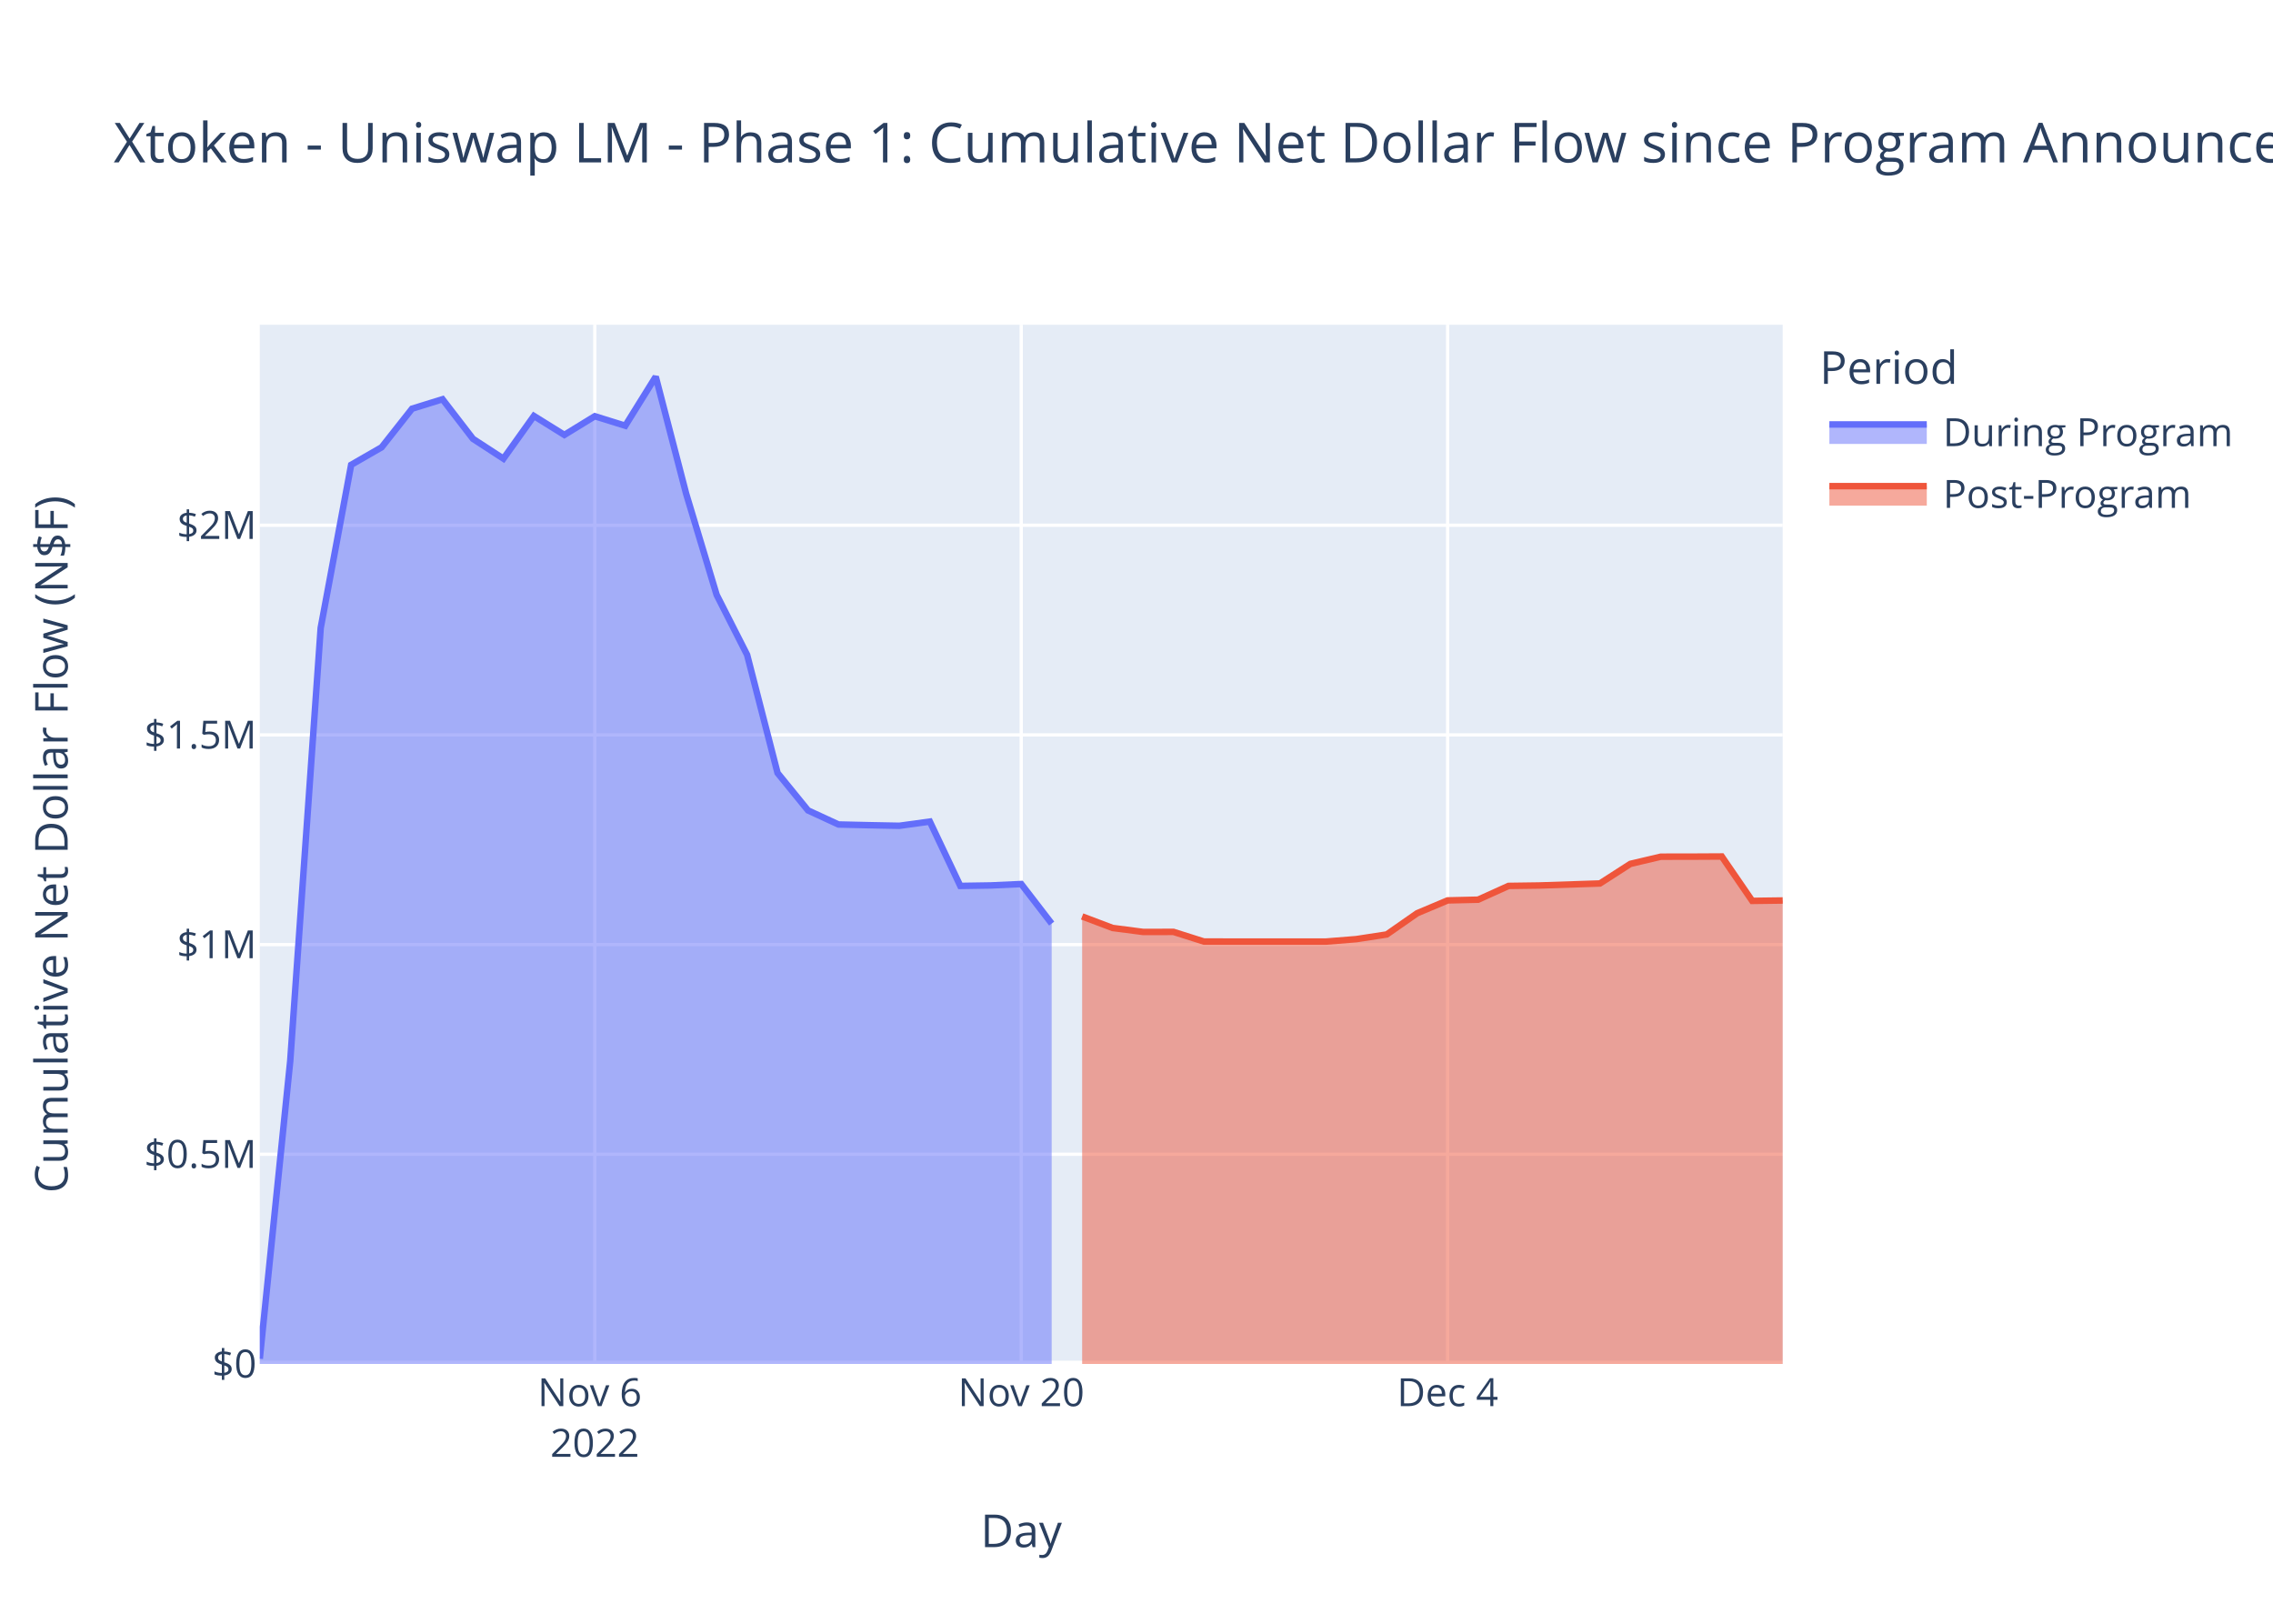
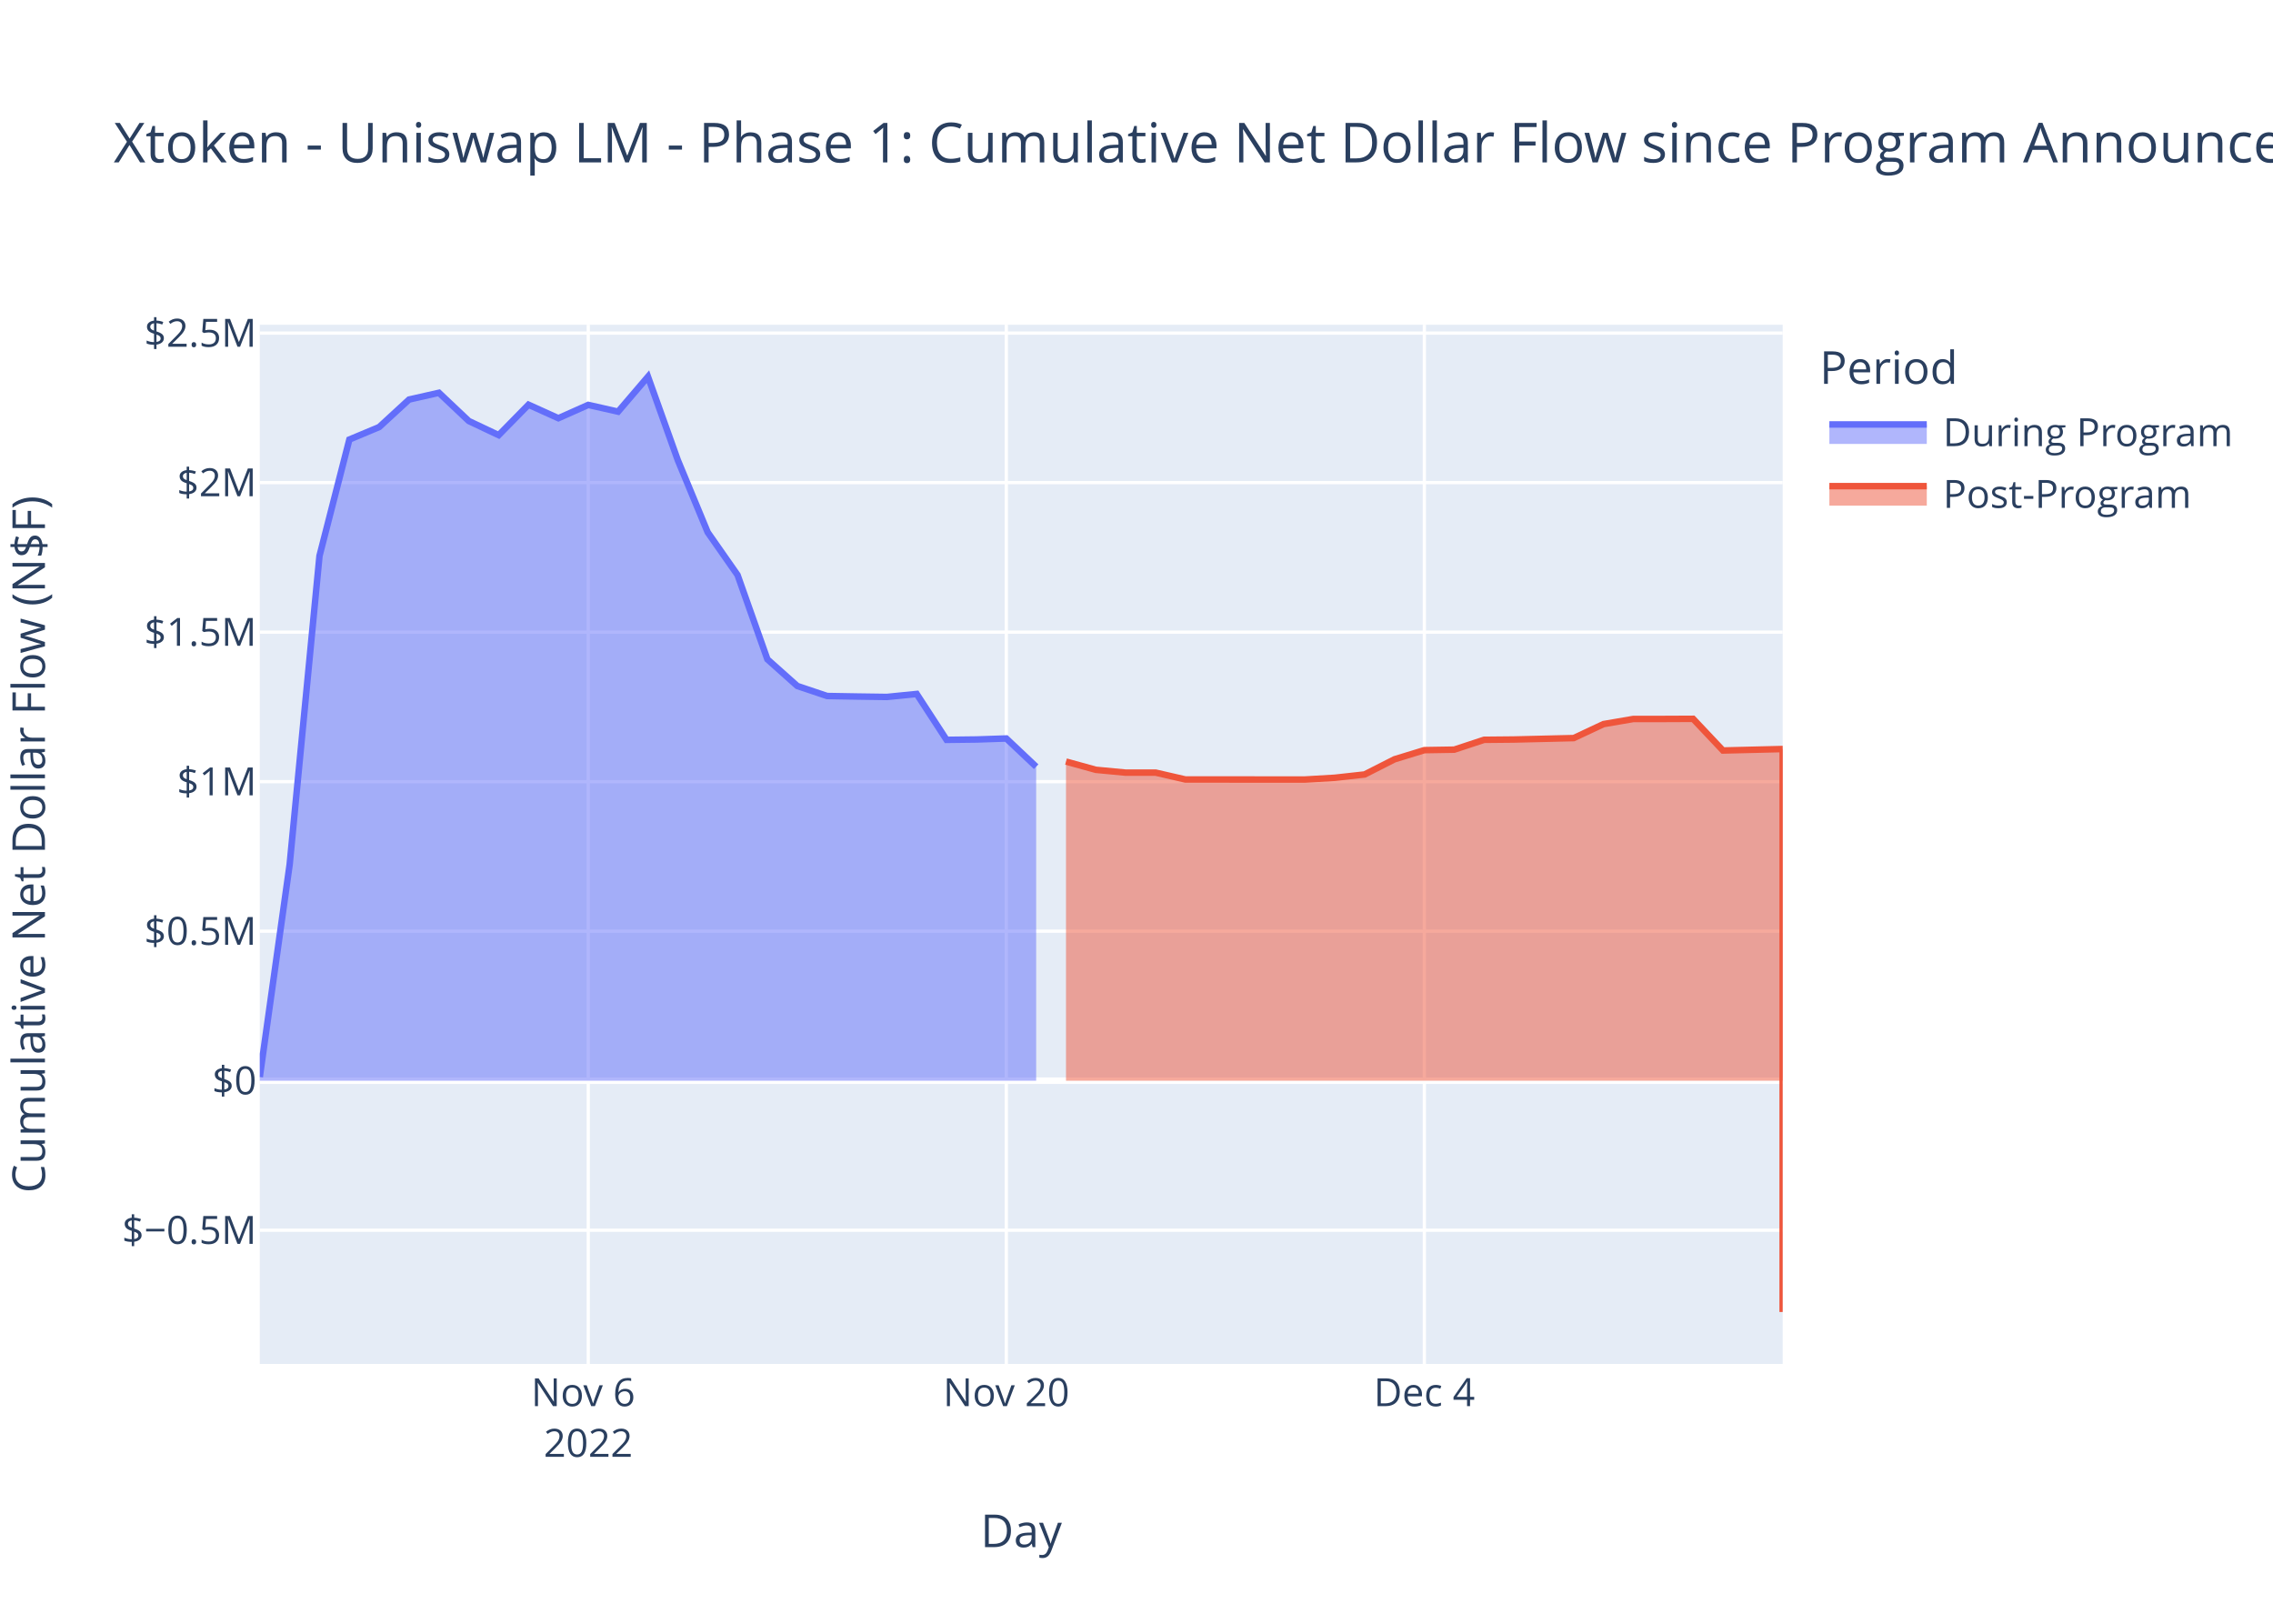
<svg xmlns="http://www.w3.org/2000/svg" class="main-svg" width="700" height="500" style="" viewBox="0 0 700 500">
  <rect x="0" y="0" width="700" height="500" style="fill: rgb(255, 255, 255); fill-opacity: 1;" />
-   <defs id="defs-e76029">
+   <defs id="defs-139160">
    <g class="clips">
-       <clipPath id="clipe76029xyplot" class="plotclip">
+       <clipPath id="clip139160xyplot" class="plotclip">
        <rect width="469" height="320" />
      </clipPath>
-       <clipPath class="axesclip" id="clipe76029x">
+       <clipPath class="axesclip" id="clip139160x">
        <rect x="80" y="0" width="469" height="500" />
      </clipPath>
-       <clipPath class="axesclip" id="clipe76029y">
+       <clipPath class="axesclip" id="clip139160y">
        <rect x="0" y="100" width="700" height="320" />
      </clipPath>
-       <clipPath class="axesclip" id="clipe76029xy">
+       <clipPath class="axesclip" id="clip139160xy">
        <rect x="80" y="100" width="469" height="320" />
      </clipPath>
    </g>
    <g class="gradients" />
    <g class="patterns" />
  </defs>
  <g class="bglayer">
    <rect class="bg" x="80" y="100" width="469" height="320" style="fill: rgb(229, 236, 246); fill-opacity: 1; stroke-width: 0;" />
  </g>
  <g class="layer-below">
    <g class="imagelayer" />
    <g class="shapelayer" />
  </g>
  <g class="cartesianlayer">
    <g class="subplot xy">
      <g class="layer-subplot">
        <g class="shapelayer" />
        <g class="imagelayer" />
      </g>
      <g class="minor-gridlayer">
        <g class="x" />
        <g class="y" />
      </g>
      <g class="gridlayer">
        <g class="x">
-           <path class="xgrid crisp" transform="translate(183.18,0)" d="M0,100v320" style="stroke: rgb(255, 255, 255); stroke-opacity: 1; stroke-width: 1px;" />
-           <path class="xgrid crisp" transform="translate(314.5,0)" d="M0,100v320" style="stroke: rgb(255, 255, 255); stroke-opacity: 1; stroke-width: 1px;" />
-           <path class="xgrid crisp" transform="translate(445.82,0)" d="M0,100v320" style="stroke: rgb(255, 255, 255); stroke-opacity: 1; stroke-width: 1px;" />
+           <path class="xgrid crisp" transform="translate(181.16,0)" d="M0,100v320" style="stroke: rgb(255, 255, 255); stroke-opacity: 1; stroke-width: 1px;" />
+           <path class="xgrid crisp" transform="translate(309.9,0)" d="M0,100v320" style="stroke: rgb(255, 255, 255); stroke-opacity: 1; stroke-width: 1px;" />
+           <path class="xgrid crisp" transform="translate(438.65,0)" d="M0,100v320" style="stroke: rgb(255, 255, 255); stroke-opacity: 1; stroke-width: 1px;" />
        </g>
        <g class="y">
-           <path class="ygrid crisp" transform="translate(0,355.43)" d="M80,0h469" style="stroke: rgb(255, 255, 255); stroke-opacity: 1; stroke-width: 1px;" />
-           <path class="ygrid crisp" transform="translate(0,290.87)" d="M80,0h469" style="stroke: rgb(255, 255, 255); stroke-opacity: 1; stroke-width: 1px;" />
-           <path class="ygrid crisp" transform="translate(0,226.3)" d="M80,0h469" style="stroke: rgb(255, 255, 255); stroke-opacity: 1; stroke-width: 1px;" />
-           <path class="ygrid crisp" transform="translate(0,161.74)" d="M80,0h469" style="stroke: rgb(255, 255, 255); stroke-opacity: 1; stroke-width: 1px;" />
+           <path class="ygrid crisp" transform="translate(0,378.82)" d="M80,0h469" style="stroke: rgb(255, 255, 255); stroke-opacity: 1; stroke-width: 1px;" />
+           <path class="ygrid crisp" transform="translate(0,286.74)" d="M80,0h469" style="stroke: rgb(255, 255, 255); stroke-opacity: 1; stroke-width: 1px;" />
+           <path class="ygrid crisp" transform="translate(0,240.7)" d="M80,0h469" style="stroke: rgb(255, 255, 255); stroke-opacity: 1; stroke-width: 1px;" />
+           <path class="ygrid crisp" transform="translate(0,194.66)" d="M80,0h469" style="stroke: rgb(255, 255, 255); stroke-opacity: 1; stroke-width: 1px;" />
+           <path class="ygrid crisp" transform="translate(0,148.61)" d="M80,0h469" style="stroke: rgb(255, 255, 255); stroke-opacity: 1; stroke-width: 1px;" />
+           <path class="ygrid crisp" transform="translate(0,102.57)" d="M80,0h469" style="stroke: rgb(255, 255, 255); stroke-opacity: 1; stroke-width: 1px;" />
        </g>
      </g>
      <g class="zerolinelayer">
-         <path class="yzl zl crisp" transform="translate(0,420)" d="M80,0h469" style="stroke: rgb(255, 255, 255); stroke-opacity: 1; stroke-width: 2px;" />
+         <path class="yzl zl crisp" transform="translate(0,332.78)" d="M80,0h469" style="stroke: rgb(255, 255, 255); stroke-opacity: 1; stroke-width: 2px;" />
      </g>
      <path class="xlines-below" />
      <path class="ylines-below" />
      <g class="overlines-below" />
      <g class="xaxislayer-below" />
      <g class="yaxislayer-below" />
      <g class="overaxes-below" />
-       <g class="plot" transform="translate(80,100)" clip-path="url(#clipe76029xyplot)">
+       <g class="plot" transform="translate(80,100)" clip-path="url(#clip139160xyplot)">
        <g class="scatterlayer mlayer">
-           <g class="trace scatter tracef0138d" style="stroke-miterlimit: 2;">
+           <g class="trace scatter trace7bb28a" style="stroke-miterlimit: 2;">
            <g class="fills">
              <g>
-                 <path class="js-fill" d="M243.88,320L0,320L0,318.39L9.38,226.69L18.76,93.38L28.14,43.14L37.52,37.74L46.9,25.85L56.28,22.94L65.66,35.13L75.04,41.23L84.42,28.09L93.8,33.92L103.18,28.17L112.56,31.09L121.94,16L131.32,52.07L140.7,83.17L150.08,101.63L159.46,138.03L168.84,149.55L178.22,153.88L187.6,154.1L196.98,154.28L206.36,152.99L215.74,172.8L225.12,172.65L234.5,172.22L243.88,184.4" style="fill: rgb(99, 110, 250); fill-opacity: 0.5; stroke-width: 0;" />
+                 <path class="js-fill" d="M239.1,232.78L0,232.78L0,231.63L9.2,166.24L18.39,71.18L27.59,35.35L36.78,31.5L45.98,23.03L55.18,20.95L64.37,29.64L73.57,33.99L82.76,24.62L91.96,28.78L101.16,24.68L110.35,26.76L119.55,16L128.75,41.72L137.94,63.9L147.14,77.06L156.33,103.02L165.53,111.23L174.73,114.32L183.92,114.48L193.12,114.61L202.31,113.69L211.51,127.82L220.71,127.71L229.9,127.4L239.1,136.09" style="fill: rgb(99, 110, 250); fill-opacity: 0.5; stroke-width: 0;" />
              </g>
            </g>
            <g class="errorbars" />
            <g class="lines">
-               <path class="js-line" d="M0,318.39L9.38,226.69L18.76,93.38L28.14,43.14L37.52,37.74L46.9,25.85L56.28,22.94L65.66,35.13L75.04,41.23L84.42,28.09L93.8,33.92L103.18,28.17L112.56,31.09L121.94,16L131.32,52.07L140.7,83.17L150.08,101.63L159.46,138.03L168.84,149.55L178.22,153.88L187.6,154.1L196.98,154.28L206.36,152.99L215.74,172.8L225.12,172.65L234.5,172.22L243.88,184.4" style="vector-effect: non-scaling-stroke; fill: none; stroke: rgb(99, 110, 250); stroke-opacity: 1; stroke-width: 2px; opacity: 1;" />
+               <path class="js-line" d="M0,231.63L9.2,166.24L18.39,71.18L27.59,35.35L36.78,31.5L45.98,23.03L55.18,20.95L64.37,29.64L73.57,33.99L82.76,24.62L91.96,28.78L101.16,24.68L110.35,26.76L119.55,16L128.75,41.72L137.94,63.9L147.14,77.06L156.33,103.02L165.53,111.23L174.73,114.32L183.92,114.48L193.12,114.61L202.31,113.69L211.51,127.82L220.71,127.71L229.9,127.4L239.1,136.09" style="vector-effect: non-scaling-stroke; fill: none; stroke: rgb(99, 110, 250); stroke-opacity: 1; stroke-width: 2px; opacity: 1;" />
            </g>
            <g class="points" />
            <g class="text" />
          </g>
-           <g class="trace scatter trace6d11bd" style="stroke-miterlimit: 2;">
+           <g class="trace scatter trace102b5d" style="stroke-miterlimit: 2;">
            <g class="fills">
              <g>
-                 <path class="js-fill" d="M469,320L253.26,320L253.26,182.2L262.64,185.75L272.02,186.97L281.4,186.96L290.78,189.93L328.3,189.94L337.68,189.19L347.06,187.75L356.44,181.21L365.82,177.26L375.2,177.04L384.58,172.8L393.96,172.67L412.72,172.05L422.1,166.01L431.48,163.8L440.86,163.79L450.24,163.74L459.62,177.41L469,177.29" style="fill: rgb(239, 85, 59); fill-opacity: 0.5; stroke-width: 0;" />
+                 <path class="js-fill" d="M469,232.78L248.29,232.78L248.29,134.51L257.49,137.05L266.69,137.92L275.88,137.91L285.08,140.03L321.86,140.04L331.06,139.5L340.25,138.48L349.45,133.81L358.65,130.99L367.84,130.84L377.04,127.81L386.24,127.72L404.63,127.28L413.82,122.97L423.02,121.39L432.22,121.39L441.41,121.35L450.61,131.1L469,130.65L469,304" style="fill: rgb(239, 85, 59); fill-opacity: 0.5; stroke-width: 0;" />
              </g>
            </g>
            <g class="errorbars" />
            <g class="lines">
-               <path class="js-line" d="M253.26,182.2L262.64,185.75L272.02,186.97L281.4,186.96L290.78,189.93L328.3,189.94L337.68,189.19L347.06,187.75L356.44,181.21L365.82,177.26L375.2,177.04L384.58,172.8L393.96,172.67L412.72,172.05L422.1,166.01L431.48,163.8L440.86,163.79L450.24,163.74L459.62,177.41L469,177.29" style="vector-effect: non-scaling-stroke; fill: none; stroke: rgb(239, 85, 59); stroke-opacity: 1; stroke-width: 2px; opacity: 1;" />
+               <path class="js-line" d="M248.29,134.51L257.49,137.05L266.69,137.92L275.88,137.91L285.08,140.03L321.86,140.04L331.06,139.5L340.25,138.48L349.45,133.81L358.65,130.99L367.84,130.84L377.04,127.81L386.24,127.72L404.63,127.28L413.82,122.97L423.02,121.39L432.22,121.39L441.41,121.35L450.61,131.1L469,130.65L469,304" style="vector-effect: non-scaling-stroke; fill: none; stroke: rgb(239, 85, 59); stroke-opacity: 1; stroke-width: 2px; opacity: 1;" />
            </g>
            <g class="points" />
            <g class="text" />
          </g>
        </g>
      </g>
      <g class="overplot" />
      <path class="xlines-above crisp" d="M0,0" style="fill: none;" />
      <path class="ylines-above crisp" d="M0,0" style="fill: none;" />
      <g class="overlines-above" />
      <g class="xaxislayer-above">
        <g class="xtick">
-           <text text-anchor="middle" x="0" y="433" transform="translate(183.18,0)" style="font-family: 'Open Sans', verdana, arial, sans-serif; font-size: 12px; fill: rgb(42, 63, 95); fill-opacity: 1; white-space: pre; opacity: 1;">
+           <text text-anchor="middle" x="0" y="433" transform="translate(181.16,0)" style="font-family: 'Open Sans', verdana, arial, sans-serif; font-size: 12px; fill: rgb(42, 63, 95); fill-opacity: 1; white-space: pre; opacity: 1;">
            <tspan class="line" dy="0em" x="0" y="433">Nov 6</tspan>
            <tspan class="line" dy="1.3em" x="0" y="433">2022</tspan>
          </text>
        </g>
        <g class="xtick">
-           <text text-anchor="middle" x="0" y="433" style="font-family: 'Open Sans', verdana, arial, sans-serif; font-size: 12px; fill: rgb(42, 63, 95); fill-opacity: 1; white-space: pre; opacity: 1;" transform="translate(314.5,0)">Nov 20</text>
+           <text text-anchor="middle" x="0" y="433" style="font-family: 'Open Sans', verdana, arial, sans-serif; font-size: 12px; fill: rgb(42, 63, 95); fill-opacity: 1; white-space: pre; opacity: 1;" transform="translate(309.9,0)">Nov 20</text>
        </g>
        <g class="xtick">
-           <text text-anchor="middle" x="0" y="433" style="font-family: 'Open Sans', verdana, arial, sans-serif; font-size: 12px; fill: rgb(42, 63, 95); fill-opacity: 1; white-space: pre; opacity: 1;" transform="translate(445.82,0)">Dec 4</text>
+           <text text-anchor="middle" x="0" y="433" style="font-family: 'Open Sans', verdana, arial, sans-serif; font-size: 12px; fill: rgb(42, 63, 95); fill-opacity: 1; white-space: pre; opacity: 1;" transform="translate(438.65,0)">Dec 4</text>
        </g>
      </g>
      <g class="yaxislayer-above">
        <g class="ytick">
-           <text text-anchor="end" x="79" y="4.2" transform="translate(0,420)" style="font-family: 'Open Sans', verdana, arial, sans-serif; font-size: 12px; fill: rgb(42, 63, 95); fill-opacity: 1; white-space: pre; opacity: 1;">$0</text>
-         </g>
-         <g class="ytick">
-           <text text-anchor="end" x="79" y="4.2" style="font-family: 'Open Sans', verdana, arial, sans-serif; font-size: 12px; fill: rgb(42, 63, 95); fill-opacity: 1; white-space: pre; opacity: 1;" transform="translate(0,355.43)">$0.5M</text>
-         </g>
-         <g class="ytick">
-           <text text-anchor="end" x="79" y="4.2" style="font-family: 'Open Sans', verdana, arial, sans-serif; font-size: 12px; fill: rgb(42, 63, 95); fill-opacity: 1; white-space: pre; opacity: 1;" transform="translate(0,290.87)">$1M</text>
-         </g>
-         <g class="ytick">
-           <text text-anchor="end" x="79" y="4.2" style="font-family: 'Open Sans', verdana, arial, sans-serif; font-size: 12px; fill: rgb(42, 63, 95); fill-opacity: 1; white-space: pre; opacity: 1;" transform="translate(0,226.3)">$1.5M</text>
-         </g>
-         <g class="ytick">
-           <text text-anchor="end" x="79" y="4.2" style="font-family: 'Open Sans', verdana, arial, sans-serif; font-size: 12px; fill: rgb(42, 63, 95); fill-opacity: 1; white-space: pre; opacity: 1;" transform="translate(0,161.74)">$2M</text>
+           <text text-anchor="end" x="79" y="4.2" transform="translate(0,378.82)" style="font-family: 'Open Sans', verdana, arial, sans-serif; font-size: 12px; fill: rgb(42, 63, 95); fill-opacity: 1; white-space: pre; opacity: 1;">$−0.5M</text>
+         </g>
+         <g class="ytick">
+           <text text-anchor="end" x="79" y="4.2" style="font-family: 'Open Sans', verdana, arial, sans-serif; font-size: 12px; fill: rgb(42, 63, 95); fill-opacity: 1; white-space: pre; opacity: 1;" transform="translate(0,332.78)">$0</text>
+         </g>
+         <g class="ytick">
+           <text text-anchor="end" x="79" y="4.2" style="font-family: 'Open Sans', verdana, arial, sans-serif; font-size: 12px; fill: rgb(42, 63, 95); fill-opacity: 1; white-space: pre; opacity: 1;" transform="translate(0,286.74)">$0.5M</text>
+         </g>
+         <g class="ytick">
+           <text text-anchor="end" x="79" y="4.2" style="font-family: 'Open Sans', verdana, arial, sans-serif; font-size: 12px; fill: rgb(42, 63, 95); fill-opacity: 1; white-space: pre; opacity: 1;" transform="translate(0,240.7)">$1M</text>
+         </g>
+         <g class="ytick">
+           <text text-anchor="end" x="79" y="4.2" style="font-family: 'Open Sans', verdana, arial, sans-serif; font-size: 12px; fill: rgb(42, 63, 95); fill-opacity: 1; white-space: pre; opacity: 1;" transform="translate(0,194.66)">$1.5M</text>
+         </g>
+         <g class="ytick">
+           <text text-anchor="end" x="79" y="4.2" style="font-family: 'Open Sans', verdana, arial, sans-serif; font-size: 12px; fill: rgb(42, 63, 95); fill-opacity: 1; white-space: pre; opacity: 1;" transform="translate(0,148.61)">$2M</text>
+         </g>
+         <g class="ytick">
+           <text text-anchor="end" x="79" y="4.2" style="font-family: 'Open Sans', verdana, arial, sans-serif; font-size: 12px; fill: rgb(42, 63, 95); fill-opacity: 1; white-space: pre; opacity: 1;" transform="translate(0,102.57)">$2.5M</text>
        </g>
      </g>
      <g class="overaxes-above" />
    </g>
  </g>
  <g class="polarlayer" />
  <g class="smithlayer" />
  <g class="ternarylayer" />
  <g class="geolayer" />
  <g class="funnelarealayer" />
  <g class="pielayer" />
  <g class="iciclelayer" />
  <g class="treemaplayer" />
  <g class="sunburstlayer" />
  <g class="glimages" />
-   <defs id="topdefs-e76029">
+   <defs id="topdefs-139160">
    <g class="clips" />
-     <clipPath id="legende76029">
+     <clipPath id="legend139160">
      <rect width="130" height="67" x="0" y="0" />
    </clipPath>
  </defs>
  <g class="layer-above">
    <g class="imagelayer" />
    <g class="shapelayer" />
  </g>
  <g class="infolayer">
    <g class="legend" pointer-events="all" transform="translate(558.38,100)">
      <rect class="bg" shape-rendering="crispEdges" width="130" height="67" x="0" y="0" style="stroke: rgb(68, 68, 68); stroke-opacity: 1; fill: rgb(255, 255, 255); fill-opacity: 1; stroke-width: 0px;" />
-       <g class="scrollbox" transform="" clip-path="url(#legende76029)">
+       <g class="scrollbox" transform="" clip-path="url(#legend139160)">
        <text class="legendtitletext" text-anchor="start" x="2" y="18.2" style="font-family: 'Open Sans', verdana, arial, sans-serif; font-size: 14px; fill: rgb(42, 63, 95); fill-opacity: 1; white-space: pre;">Period</text>
        <g class="groups">
          <g class="traces" transform="translate(0,32.7)" style="opacity: 1;">
            <text class="legendtext" text-anchor="start" x="40" y="4.68" style="font-family: 'Open Sans', verdana, arial, sans-serif; font-size: 12px; fill: rgb(42, 63, 95); fill-opacity: 1; white-space: pre;">During Program</text>
            <g class="layers">
              <g class="legendfill">
                <path class="js-fill" d="M5,-2h30v6h-30z" style="stroke-width: 0; fill: rgb(99, 110, 250); fill-opacity: 0.5;" />
              </g>
              <g class="legendlines">
                <path class="js-line" d="M5,-2h30" style="fill: none; stroke: rgb(99, 110, 250); stroke-opacity: 1; stroke-width: 2px;" />
              </g>
              <g class="legendsymbols">
                <g class="legendpoints" />
              </g>
            </g>
            <rect class="legendtoggle" x="0" y="-9.5" width="124.703" height="19" style="fill: rgb(0, 0, 0); fill-opacity: 0;" />
          </g>
          <g class="traces" transform="translate(0,51.7)" style="opacity: 1;">
            <text class="legendtext" text-anchor="start" x="40" y="4.68" style="font-family: 'Open Sans', verdana, arial, sans-serif; font-size: 12px; fill: rgb(42, 63, 95); fill-opacity: 1; white-space: pre;">Post-Program</text>
            <g class="layers">
              <g class="legendfill">
                <path class="js-fill" d="M5,-2h30v6h-30z" style="stroke-width: 0; fill: rgb(239, 85, 59); fill-opacity: 0.5;" />
              </g>
              <g class="legendlines">
                <path class="js-line" d="M5,-2h30" style="fill: none; stroke: rgb(239, 85, 59); stroke-opacity: 1; stroke-width: 2px;" />
              </g>
              <g class="legendsymbols">
                <g class="legendpoints" />
              </g>
            </g>
            <rect class="legendtoggle" x="0" y="-9.5" width="124.703" height="19" style="fill: rgb(0, 0, 0); fill-opacity: 0;" />
          </g>
        </g>
      </g>
      <rect class="scrollbar" rx="20" ry="3" width="0" height="0" x="0" y="0" style="fill: rgb(128, 139, 164); fill-opacity: 1;" />
    </g>
    <g class="g-gtitle">
      <text class="gtitle" x="35" y="50" text-anchor="start" dy="0em" style="font-family: 'Open Sans', verdana, arial, sans-serif; font-size: 17px; fill: rgb(42, 63, 95); opacity: 1; font-weight: normal; white-space: pre;">Xtoken - Uniswap LM - Phase 1: Cumulative Net Dollar Flow since Program Announcement - At Last Price</text>
    </g>
    <g class="g-xtitle">
      <text class="xtitle" x="314.5" y="476.409" text-anchor="middle" style="font-family: 'Open Sans', verdana, arial, sans-serif; font-size: 14px; fill: rgb(42, 63, 95); opacity: 1; font-weight: normal; white-space: pre;">Day</text>
    </g>
    <g class="g-ytitle">
-       <text class="ytitle" transform="rotate(-90,20.84063,260)" x="20.841" y="260" text-anchor="middle" style="font-family: 'Open Sans', verdana, arial, sans-serif; font-size: 14px; fill: rgb(42, 63, 95); opacity: 1; font-weight: normal; white-space: pre;">Cumulative Net Dollar Flow (N$F)</text>
+       <text class="ytitle" transform="rotate(-90,13.84063,260)" x="13.841" y="260" text-anchor="middle" style="font-family: 'Open Sans', verdana, arial, sans-serif; font-size: 14px; fill: rgb(42, 63, 95); opacity: 1; font-weight: normal; white-space: pre;">Cumulative Net Dollar Flow (N$F)</text>
    </g>
  </g>
</svg>
